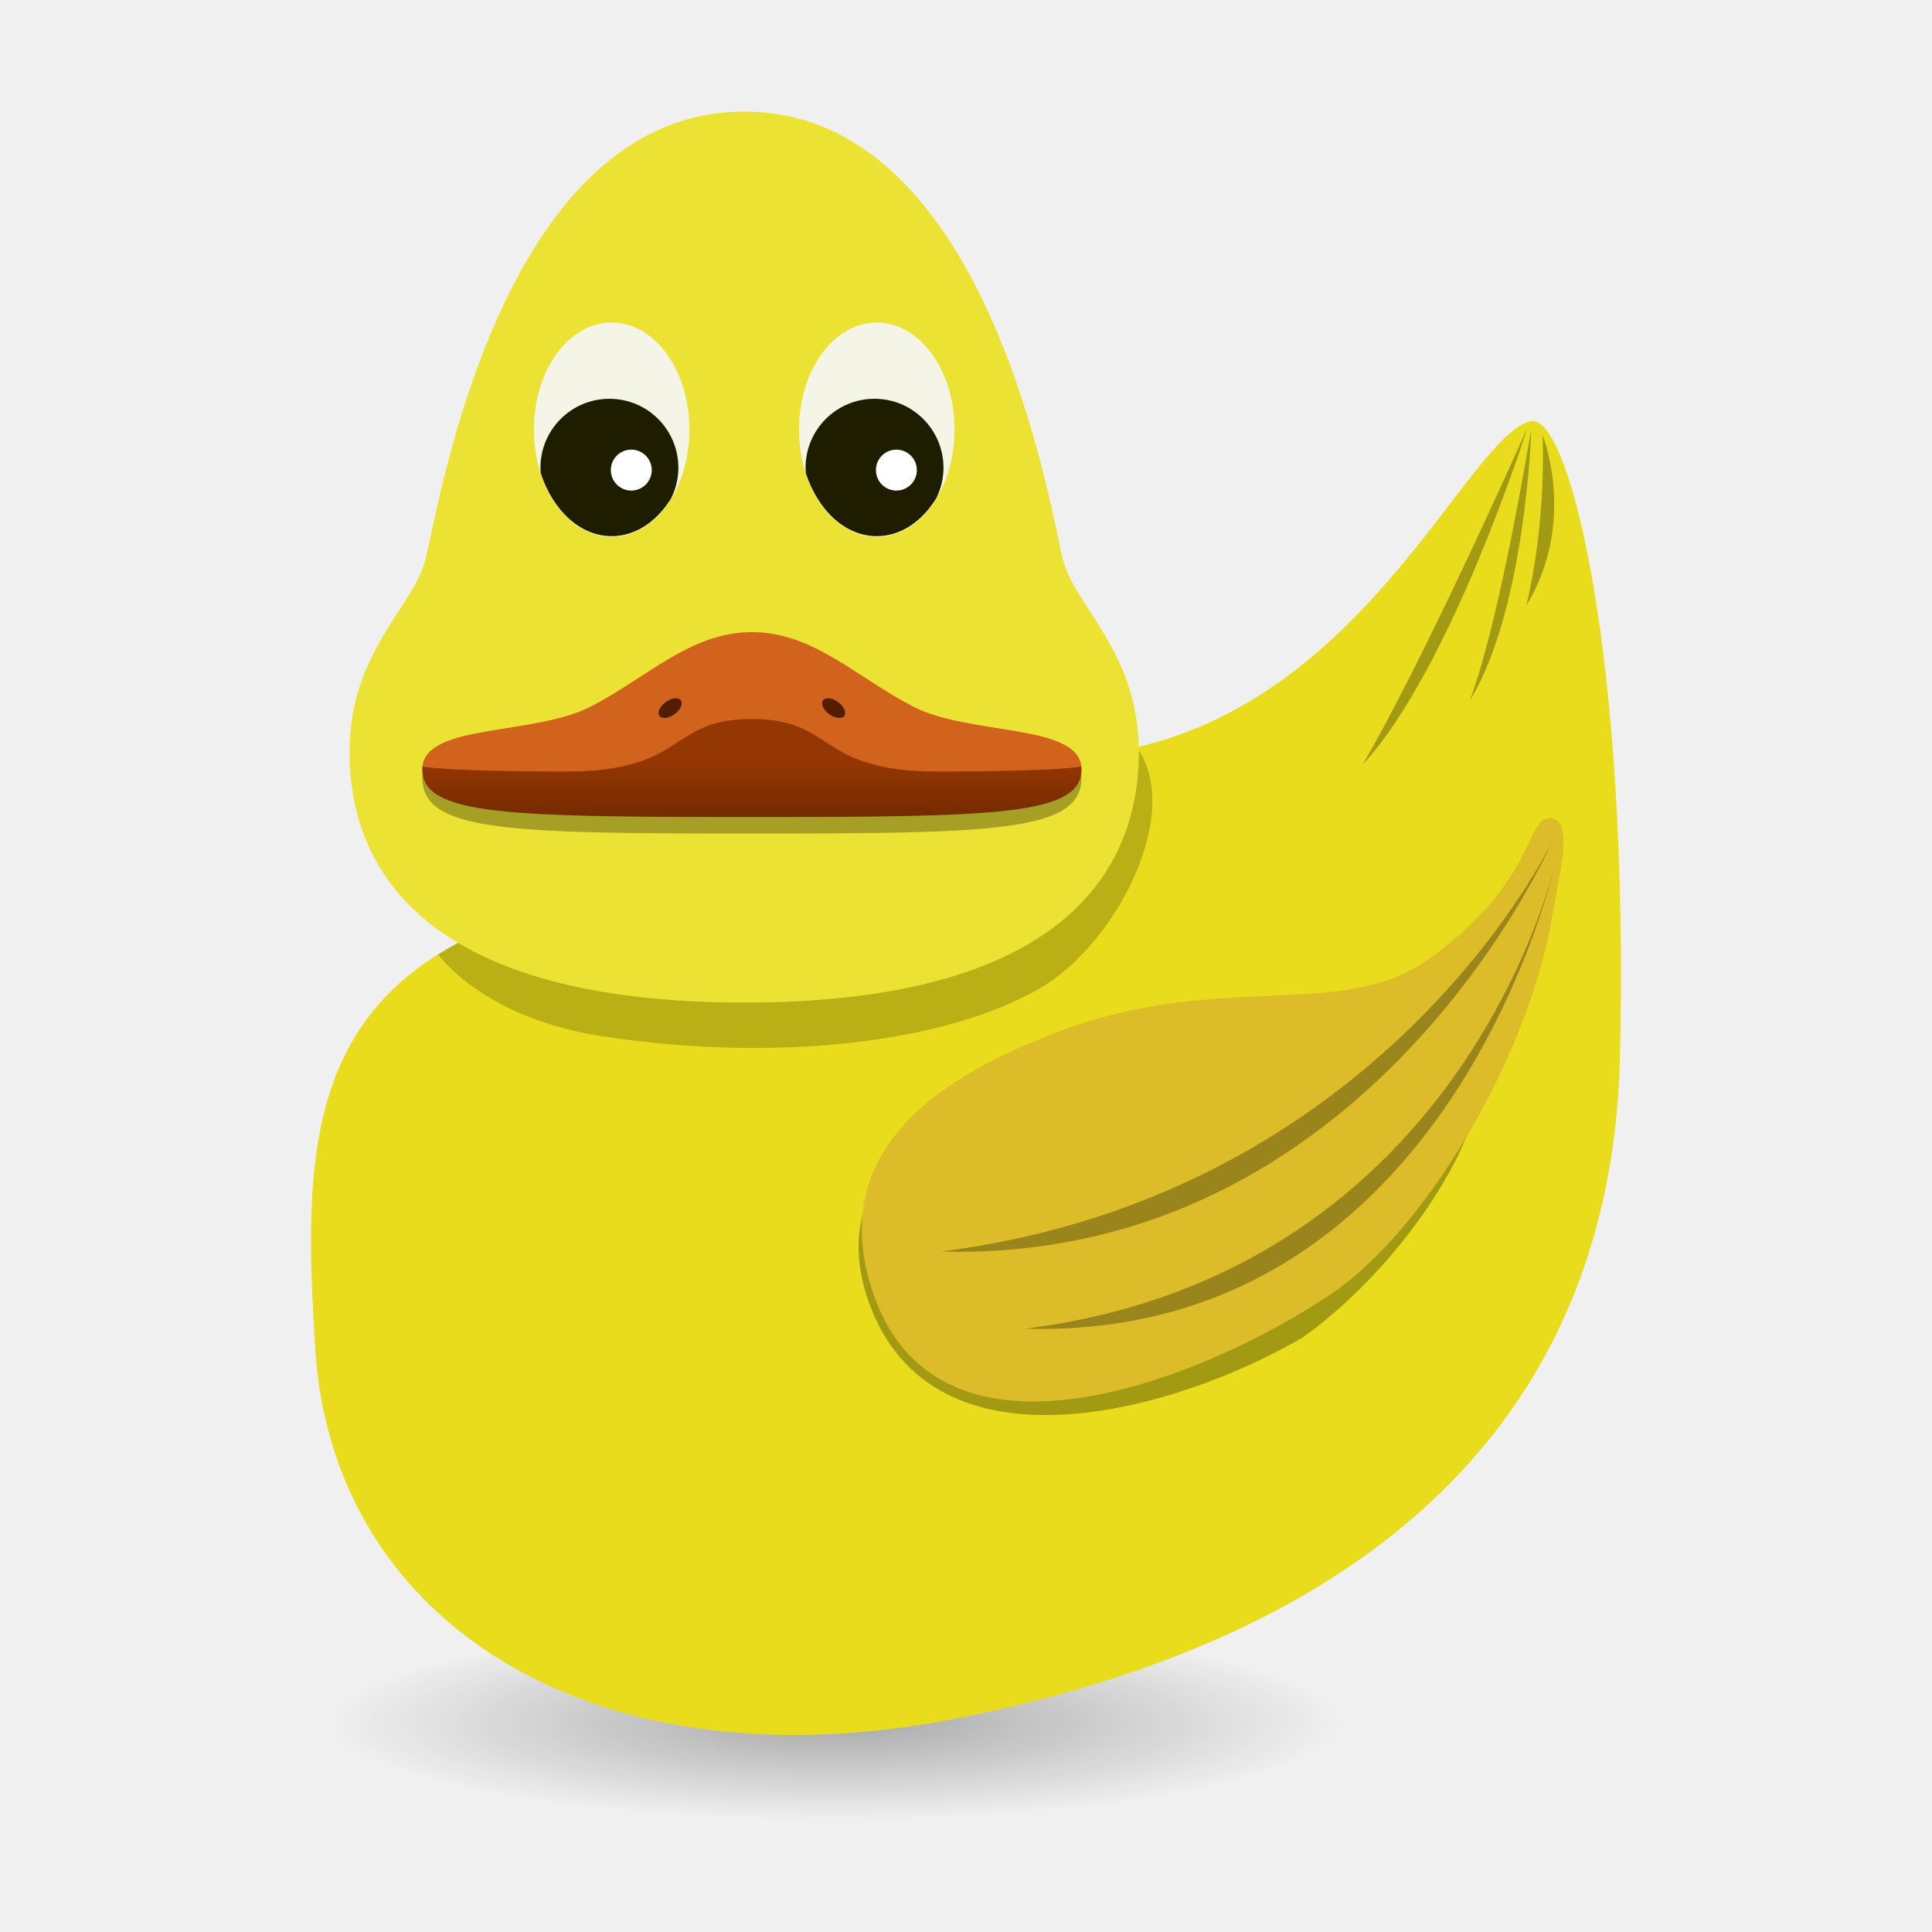
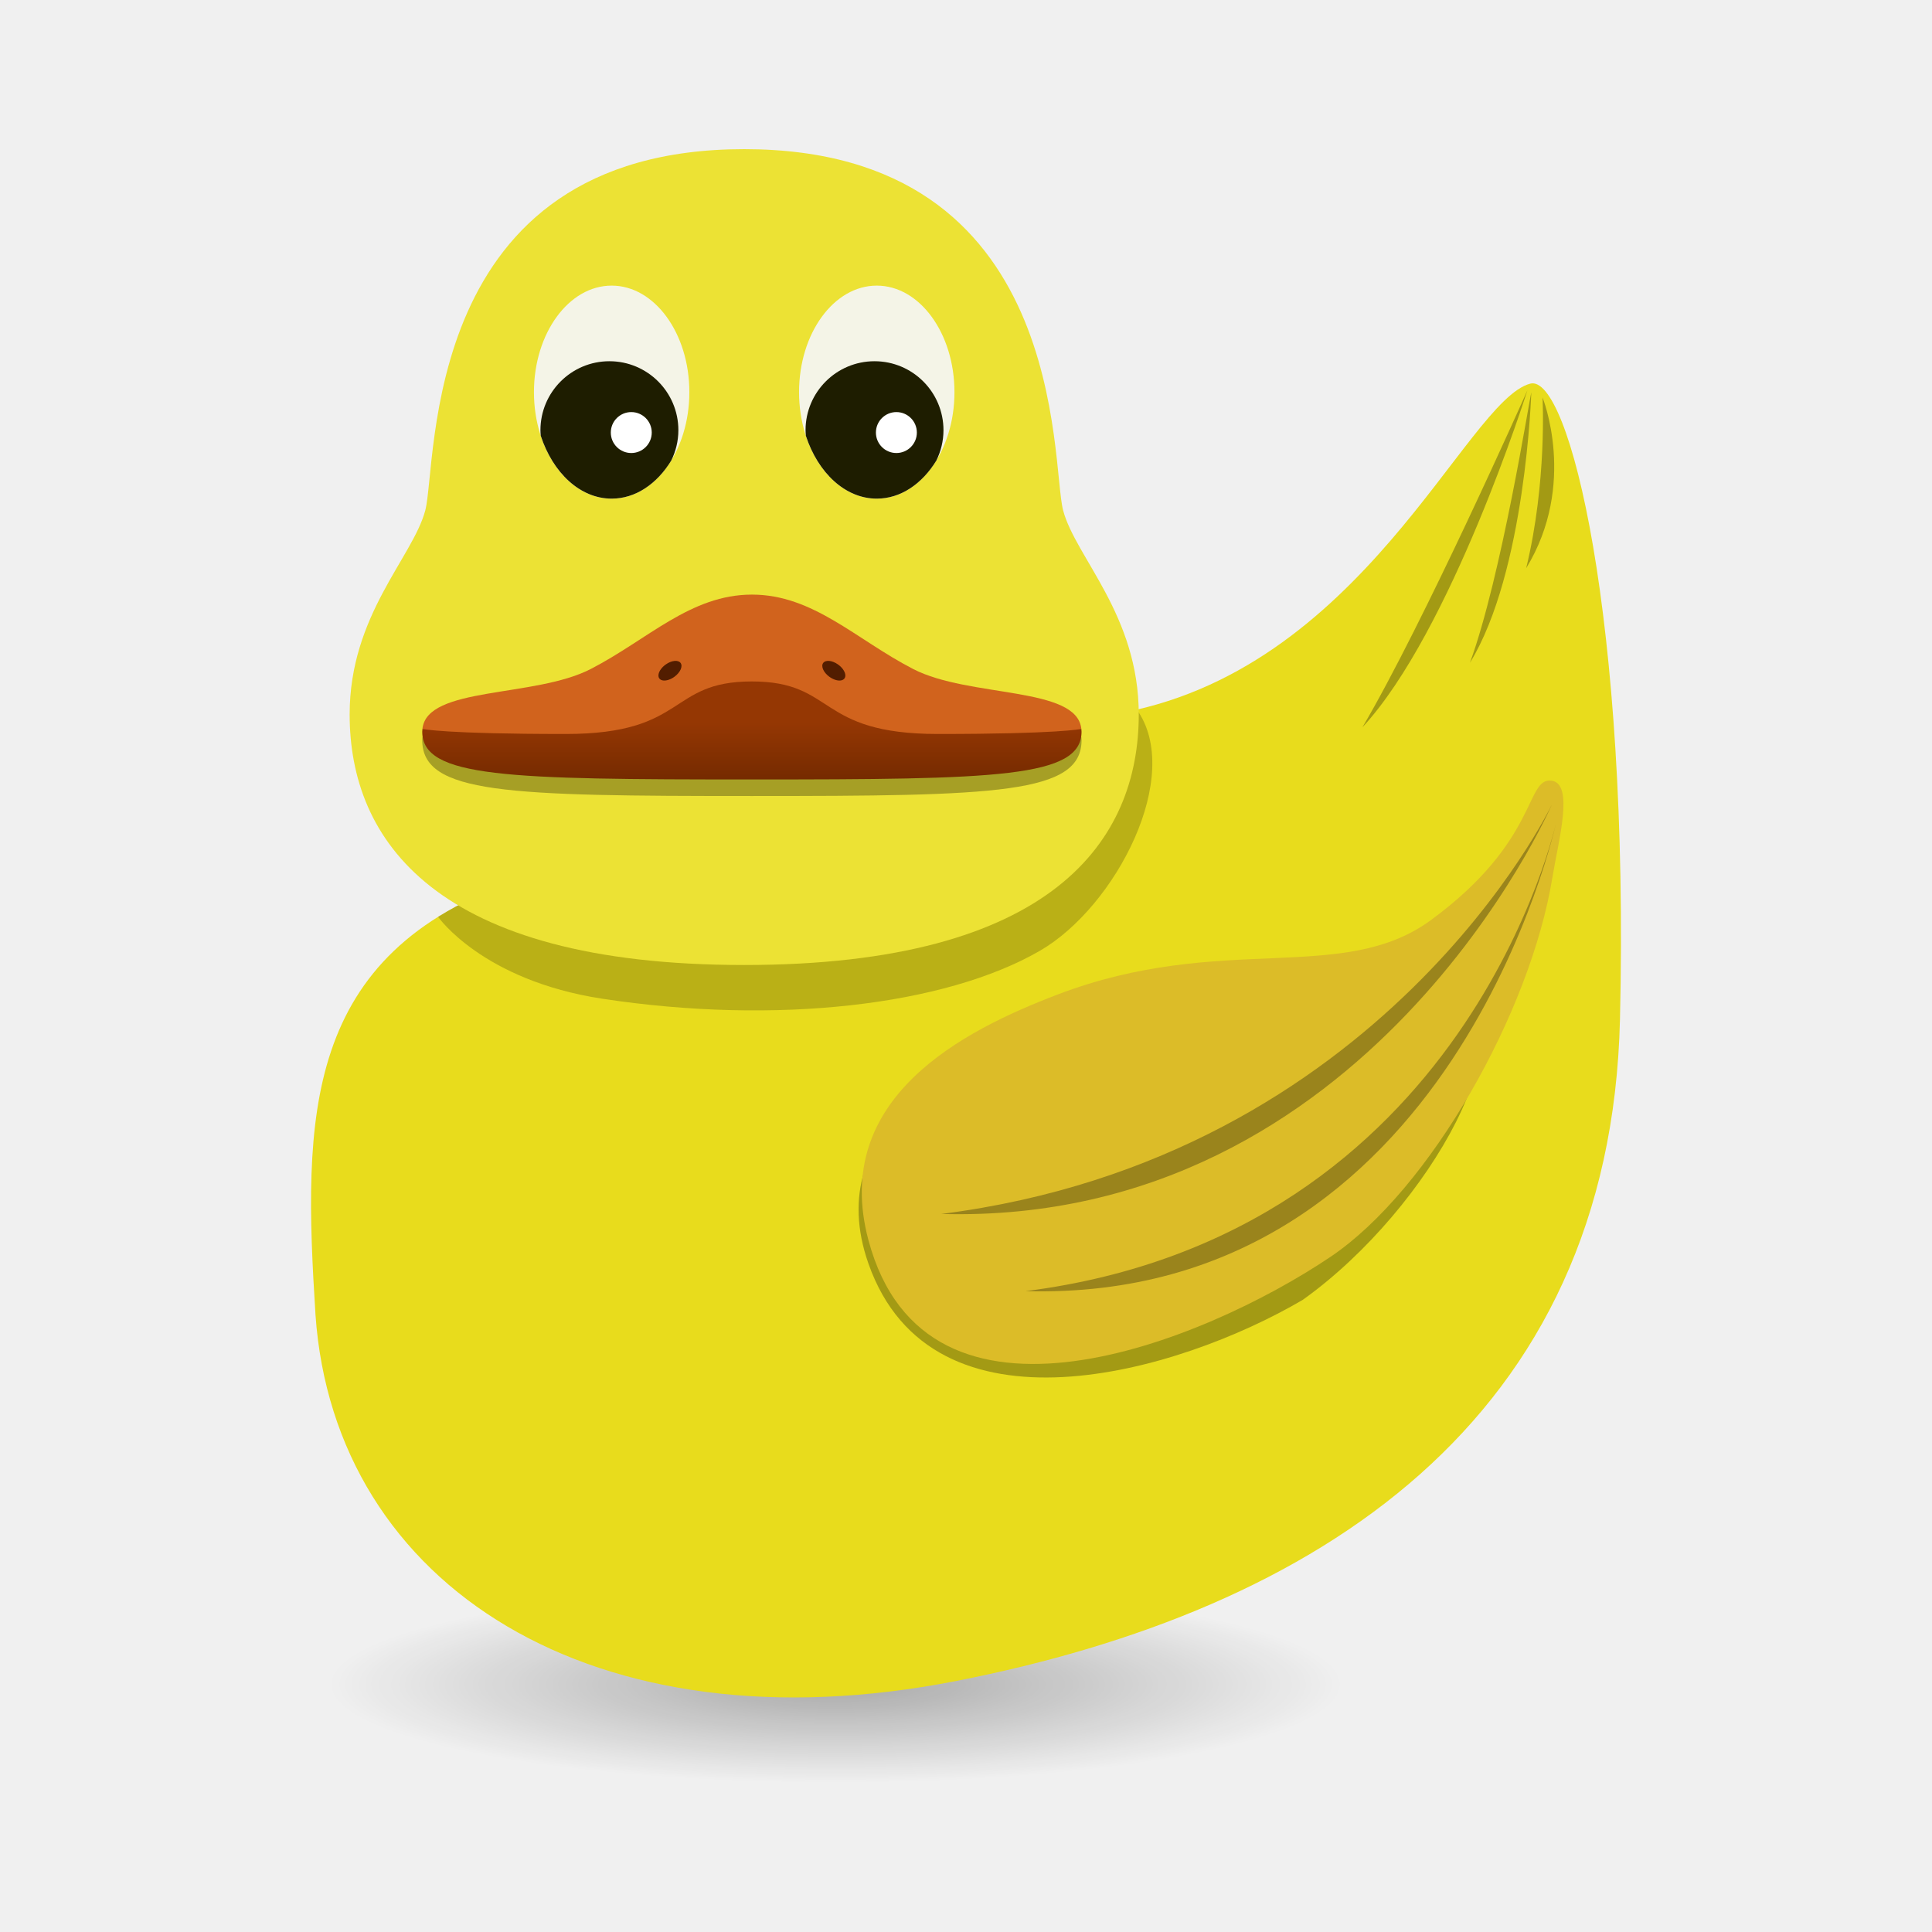
<svg xmlns="http://www.w3.org/2000/svg" xmlns:xlink="http://www.w3.org/1999/xlink" version="1.1" width="512" height="512" id="svg2">
  <defs id="defs4">
-     <linearGradient id="linearGradient4344">
-       <stop id="stop4346" style="stop-color:#f3ee90;stop-opacity:1" offset="0" />
-       <stop id="stop4348" style="stop-color:#f3ee90;stop-opacity:0" offset="1" />
-     </linearGradient>
-     <linearGradient id="linearGradient4208">
-       <stop id="stop4210" style="stop-color:#fff6ae;stop-opacity:1" offset="0" />
-       <stop id="stop4212" style="stop-color:#e3d709;stop-opacity:0" offset="1" />
-     </linearGradient>
    <linearGradient id="linearGradient4176">
      <stop id="stop4178" style="stop-color:#000000;stop-opacity:1" offset="0" />
      <stop id="stop4180" style="stop-color:#000000;stop-opacity:0" offset="1" />
-     </linearGradient>
-     <linearGradient id="linearGradient4019">
-       <stop id="stop4021" style="stop-color:#cbc19a;stop-opacity:1" offset="0" />
-       <stop id="stop4023" style="stop-color:#efe9d0;stop-opacity:1" offset="1" />
    </linearGradient>
    <linearGradient id="linearGradient4011">
      <stop id="stop4013" style="stop-color:#953703;stop-opacity:1" offset="0" />
      <stop id="stop4015" style="stop-color:#742a00;stop-opacity:1" offset="1" />
    </linearGradient>
-     <linearGradient id="linearGradient3970">
-       <stop id="stop3972" style="stop-color:#ffe991;stop-opacity:1" offset="0" />
-       <stop id="stop3978" style="stop-color:#e0bd20;stop-opacity:1" offset="0.311" />
-       <stop id="stop3974" style="stop-color:#787013;stop-opacity:1" offset="1" />
-     </linearGradient>
-     <linearGradient id="linearGradient3935">
-       <stop id="stop3937" style="stop-color:#f5ed60;stop-opacity:1" offset="0" />
-       <stop id="stop3945" style="stop-color:#fff000;stop-opacity:1" offset="0.352" />
-       <stop id="stop3939" style="stop-color:#cbc008;stop-opacity:1" offset="1" />
-     </linearGradient>
-     <linearGradient id="linearGradient3786">
-       <stop id="stop3788" style="stop-color:#a29300;stop-opacity:1" offset="0" />
-       <stop id="stop3790" style="stop-color:#d2bf01;stop-opacity:0" offset="1" />
-     </linearGradient>
-     <radialGradient cx="306.264" cy="365.842" r="197.965" fx="306.264" fy="365.842" id="radialGradient3792" xlink:href="#linearGradient3786" gradientUnits="userSpaceOnUse" gradientTransform="matrix(1.078358,0,1.6352219e-5,0.8158891,-15.59163,81.61557)" />
-     <radialGradient cx="414.75" cy="460.308" r="106.043" fx="414.75" fy="460.308" id="radialGradient3845" xlink:href="#linearGradient3970" gradientUnits="userSpaceOnUse" gradientTransform="matrix(2.99932,-0.7239142,0.3981748,1.649688,-1010.108,-2.473793)" />
-     <linearGradient x1="374.286" y1="440.934" x2="387.143" y2="690.934" id="linearGradient3941" xlink:href="#linearGradient3935" gradientUnits="userSpaceOnUse" />
-     <linearGradient x1="314.157" y1="362.933" x2="314.157" y2="380.618" id="linearGradient4017" xlink:href="#linearGradient4011" gradientUnits="userSpaceOnUse" gradientTransform="matrix(0.8767819,0,0,0.8767819,35.08479,50.26272)" />
-     <clipPath id="clipPath4082">
-       <path d="m 592.707,399.551 a 23.234,31.062 0 1 1 -46.467,0 23.234,31.062 0 1 1 46.467,0 z" transform="matrix(1.01087,0,0,1.036585,-303.3598,-151.1367)" id="path4084" style="fill:#ffffff;fill-opacity:1;stroke:none" />
-     </clipPath>
-     <linearGradient x1="569.407" y1="413.094" x2="569.407" y2="367.779" id="linearGradient4116" xlink:href="#linearGradient4019" gradientUnits="userSpaceOnUse" />
-     <radialGradient cx="376.358" cy="652.607" r="178.529" fx="376.358" fy="652.607" id="radialGradient4174" xlink:href="#linearGradient4176" gradientUnits="userSpaceOnUse" gradientTransform="matrix(1,0,2.6485536e-7,0.1666667,-1.7107086e-4,543.8394)" />
-     <radialGradient cx="471.726" cy="427.319" r="106.043" fx="471.726" fy="427.319" id="radialGradient4206" xlink:href="#linearGradient4208" gradientUnits="userSpaceOnUse" gradientTransform="matrix(0.9949377,-0.8216329,0.4824621,0.5842257,-161.2112,546.2045)" />
-     <linearGradient x1="313.106" y1="657.101" x2="313.106" y2="590.621" id="linearGradient4338" xlink:href="#linearGradient3786" gradientUnits="userSpaceOnUse" />
-     <radialGradient cx="503.787" cy="310.907" r="197.965" fx="503.787" fy="310.907" id="radialGradient4350" xlink:href="#linearGradient4344" gradientUnits="userSpaceOnUse" gradientTransform="matrix(0.5086903,-0.4495462,0.1408814,0.1594163,204.9928,487.8601)" />
-     <radialGradient cx="376.358" cy="652.607" r="178.529" fx="376.358" fy="652.607" id="radialGradient3087" xlink:href="#linearGradient4176" gradientUnits="userSpaceOnUse" gradientTransform="matrix(1,0,2.6485536e-7,0.1666667,-1.7107086e-4,543.8394)" />
-     <linearGradient x1="314.157" y1="362.933" x2="314.157" y2="380.618" id="linearGradient3089" xlink:href="#linearGradient4011" gradientUnits="userSpaceOnUse" gradientTransform="matrix(0.8767819,0,0,0.8767819,35.08479,50.26272)" />
+     <linearGradient x1="314.157" y1="362.933" x2="314.157" y2="380.618" id="linearGradient3278" xlink:href="#linearGradient4011" gradientUnits="userSpaceOnUse" gradientTransform="matrix(0.8767819,0,0,0.8767819,-76.65682,-126.6997)" />
+     <radialGradient cx="376.358" cy="652.607" r="178.529" fx="376.358" fy="652.607" id="radialGradient3294" xlink:href="#linearGradient4176" gradientUnits="userSpaceOnUse" gradientTransform="matrix(0.752757,0,1.9937172e-7,0.1461303,-61.86376,351.0145)" />
  </defs>
  <g transform="translate(-108.9239,-172.9103)" id="layer1" />
  <g transform="translate(-108.9239,-172.9103)" id="layer3" style="display:inline" />
  <g transform="translate(-108.9239,-172.9103)" id="layer5" style="display:inline" />
-   <g transform="translate(-108.9239,-172.9103)" id="layer4" style="display:inline">
-     <g transform="translate(-2.817721,5.898994)" id="g3063">
-       <path d="m 554.888,652.607 a 178.529,29.755 0 1 1 -357.059,0 178.529,29.755 0 1 1 357.059,0 z" transform="matrix(0.752757,0,0,0.8767819,49.87798,51.14841)" id="path4172" style="opacity:0.299;fill:url(#radialGradient3087);fill-opacity:1;stroke:none" />
-       <path d="m 195.349,525.385 c 5.01,72.021 73.9,115.86 169.72,97.072 95.82,-18.788 173.478,-68.89 175.983,-175.356 2.505,-106.466 -13.497,-171.228 -23.798,-168.467 -17.206,4.61 -44.465,77.032 -110.85,87.678 -47.529,6.624 -115.414,29.434 -157.251,43.738 -57.386,19.62 -57.099,63.125 -53.803,115.335 z" id="path2996" style="fill:#e8dc1c;fill-opacity:1;stroke:none" />
-       <path d="m 412.979,364.971 c -3.261,0.876 -3.106,0.788 -6.577,1.344 -47.529,6.624 -115.408,29.425 -157.245,43.73 -8.246,2.819 -15.29,6.13 -21.317,9.891 0,0 11.749,16.856 43.538,21.7 46.031,7.014 90.791,1.834 115.954,-12.713 20.169,-11.66 38.169,-46.504 25.647,-63.952 z" id="path4392" style="opacity:0.2;fill:#000000;fill-opacity:1;stroke:none" />
-       <path d="m 457,521.426 c -32.898,19.33 -98.194,38.432 -115.103,-9.569 -12.976,-36.837 25.103,-55.6 50.102,-65.132 43.526,-16.596 76.173,-15.584 103.911,-6.708 22.352,7.152 -4.872,57.11 -38.91,81.41 z" id="path4401" style="opacity:0.3;fill:#000000;fill-opacity:1;stroke:none;display:inline" />
-       <path d="m 522.89,383.847 c 6.109,0.752 1.829,15.981 0.258,25.625 -5.815,35.696 -32.436,82.819 -58.814,100.569 -33.506,22.546 -107.155,52.648 -122.436,-4.384 -10.108,-37.725 25.103,-55.6 50.102,-65.132 43.526,-16.596 75.466,-2.505 98.951,-19.728 28.651,-21.011 24.99,-37.805 31.94,-36.95 z" id="path3829" style="fill:#dcbc28;fill-opacity:1;stroke:none;display:inline" />
-       <path d="M 361.193,498.671 C 478.369,483.792 523.008,390.175 523.008,390.175 c 0,0 -48.358,111.596 -161.814,108.496 z" id="path4403" style="opacity:0.3;fill:#000000;fill-opacity:1;stroke:none;display:inline" />
-       <path d="m 383.513,519.131 c 117.176,-14.879 140.735,-124.616 140.735,-124.616 0,0 -27.279,127.716 -140.735,124.616 z" id="path4405" style="opacity:0.3;fill:#000000;fill-opacity:1;stroke:none;display:inline" />
-       <path d="m 472.79,369.716 c 16.215,-27.527 42.806,-87.236 43.724,-89.308 0,0 -20.165,63.889 -43.724,89.308 z" id="path4407" style="opacity:0.3;fill:#000000;fill-opacity:1;stroke:none;display:inline" />
-       <path d="m 516.188,327.557 c 5.58,-22.939 4.34,-45.258 4.34,-45.258 0,0 9.3,22.939 -4.34,45.258 z" id="path4409" style="opacity:0.3;fill:#000000;fill-opacity:1;stroke:none;display:inline" />
-       <path d="m 501.285,352.619 c 8.324,-22.705 15.845,-70.249 16.27,-71.718 0,0 -1.478,47.614 -16.27,71.718 z" id="path4411" style="opacity:0.3;fill:#000000;fill-opacity:1;stroke:none;display:inline" />
-       <path d="m 393.511,315.583 c 3.341,12.469 20.041,24.425 20.041,50.728 0,33.192 -22.546,66.385 -104.588,66.385 -82.042,0 -104.588,-33.192 -104.588,-66.385 0,-26.303 16.7,-38.259 20.041,-50.728 3.341,-12.469 19.414,-118.992 84.547,-118.992 65.132,0 81.206,106.523 84.547,118.992 z" id="path3000" style="fill:#ece234;fill-opacity:1;stroke:none" />
-       <path d="m 310.987,357.555 c -22.389,0 -16.909,16.268 -49.319,16.268 -32.053,0 -37.851,-1.535 -37.976,-1.569 -0.024,0.275 -0.055,0.542 -0.055,0.833 0,14.273 22.374,14.827 87.349,14.827 64.976,0 87.377,-0.554 87.377,-14.827 0,-0.29 -0.031,-0.557 -0.055,-0.833 -0.124,0.034 -5.95,1.569 -38.003,1.569 -32.41,0 -26.93,-16.268 -49.319,-16.268 z" id="path4395" style="opacity:0.3;fill:#000000;fill-opacity:1;stroke:none" />
-       <path d="m 592.707,399.551 a 23.234,31.062 0 1 1 -46.467,0 23.234,31.062 0 1 1 46.467,0 z" transform="matrix(-0.8863122,0,0,0.9088593,848.8231,-82.25117)" id="path4114" style="fill:#f4f4e7;fill-opacity:1;stroke:none" />
-       <path d="m 311.015,334.539 c 16.283,0 27.556,11.899 42.743,19.728 14.878,7.669 43.396,4.514 44.551,15.864 -0.124,0.029 -5.923,3.513 -37.976,3.513 l -98.638,0 c -32.053,0 -37.879,-3.483 -38.003,-3.513 1.156,-11.351 29.701,-8.195 44.579,-15.864 15.187,-7.828 26.46,-19.728 42.743,-19.728 z" id="path3037" style="fill:#d1631d;fill-opacity:1;stroke:none" />
-       <path d="m 310.987,357.555 c -22.389,0 -16.909,13.919 -49.319,13.919 -32.053,0 -37.851,-1.313 -37.976,-1.343 -0.024,0.236 -0.055,0.464 -0.055,0.712 0,12.212 22.374,12.686 87.349,12.686 64.976,0 87.377,-0.474 87.377,-12.686 0,-0.248 -0.031,-0.477 -0.055,-0.712 -0.124,0.029 -5.95,1.343 -38.003,1.343 -32.41,0 -26.93,-13.919 -49.319,-13.919 z" id="path3026" style="fill:url(#linearGradient3089);fill-opacity:1;stroke:none" />
-       <path d="m 592.707,399.551 a 23.234,31.062 0 1 1 -46.467,0 23.234,31.062 0 1 1 46.467,0 z" transform="matrix(0.8863122,0,0,0.9088593,-230.8955,-82.25117)" id="path3006" style="fill:#f4f4e7;fill-opacity:1;stroke:none" />
-       <path d="m 273.241,272.691 c -10.089,0 -18.275,8.187 -18.275,18.275 0,0.501 0.043,0.989 0.082,1.48 3.222,9.825 10.429,16.659 18.796,16.659 6.333,0 12.005,-3.916 15.782,-10.083 1.195,-2.429 1.891,-5.165 1.891,-8.055 0,-10.089 -8.187,-18.275 -18.275,-18.275 z" id="path3771" style="fill:#1e1d00;fill-opacity:1;stroke:none" />
-       <path d="m 587.151,411.42 a 20.708,20.708 0 1 1 -41.416,0 20.708,20.708 0 1 1 41.416,0 z" transform="matrix(0.2619654,0,0,0.2619654,130.6488,183.8154)" id="path3016" style="fill:#ffffff;fill-opacity:1;stroke:none" />
-       <path d="m 589.171,484.088 a 2.273,3.977 0 1 1 -4.546,0 2.273,3.977 0 1 1 4.546,0 z" transform="matrix(0.5154631,0.7092561,-0.7092561,0.5154631,330.1531,-311.118)" id="path3028" style="fill:#521d00;fill-opacity:1;stroke:none" />
-       <path d="m 589.171,484.088 a 2.273,3.977 0 1 1 -4.546,0 2.273,3.977 0 1 1 4.546,0 z" transform="matrix(-0.5154631,0.7092561,0.7092561,0.5154631,291.8491,-311.118)" id="path3820" style="fill:#521d00;fill-opacity:1;stroke:none" />
-       <path d="m 343.497,272.691 c -10.089,0 -18.275,8.187 -18.275,18.275 0,0.501 0.043,0.989 0.082,1.48 3.222,9.825 10.429,16.659 18.796,16.659 6.333,0 12.005,-3.916 15.782,-10.083 1.195,-2.429 1.891,-5.165 1.891,-8.055 0,-10.089 -8.187,-18.275 -18.275,-18.275 z" id="path3776" style="fill:#1e1d00;fill-opacity:1;stroke:none" />
-       <path d="m 587.151,411.42 a 20.708,20.708 0 1 1 -41.416,0 20.708,20.708 0 1 1 41.416,0 z" transform="matrix(0.2619654,0,0,0.2619654,200.9048,183.8154)" id="path3778" style="fill:#ffffff;fill-opacity:1;stroke:none" />
-     </g>
-   </g>
+   <path d="m 355.832,446.38 a 134.389,26.089 0 1 1 -268.778,0 134.389,26.089 0 1 1 268.778,0 z" id="path4172" style="opacity:0.299;fill:url(#radialGradient3294);fill-opacity:1;stroke:none" />
+   <path d="m 83.607,348.422 c 5.01,72.021 73.9,115.86 169.72,97.072 95.82,-18.788 173.478,-68.89 175.983,-175.356 2.505,-106.466 -13.497,-171.228 -23.798,-168.467 -17.206,4.61 -44.465,77.032 -110.85,87.678 -47.529,6.624 -115.414,29.434 -157.251,43.738 -57.386,19.62 -57.099,63.125 -53.803,115.335 z" id="path2996" style="fill:#e8dc1c;fill-opacity:1;stroke:none" />
+   <path d="m 301.237,188.008 c -3.261,0.876 -3.106,0.788 -6.577,1.344 -47.529,6.624 -115.408,29.425 -157.245,43.73 -8.246,2.819 -15.29,6.13 -21.317,9.891 0,0 11.749,16.856 43.538,21.7 46.031,7.014 90.791,1.834 115.954,-12.713 20.169,-11.66 38.169,-46.504 25.647,-63.952 z" id="path4392" style="opacity:0.2;fill:#000000;fill-opacity:1;stroke:none" />
+   <path d="m 281.749,135.293 c 3.34,12.472 20.036,27.731 20.036,54.041 0,33.2 -22.541,66.4 -104.563,66.4 -82.022,0 -104.563,-33.2 -104.563,-66.4 0,-26.309 16.696,-41.568 20.036,-54.041 3.34,-12.472 -1.683,-95.766 84.527,-95.766 86.21,0 81.187,83.294 84.527,95.766 z" id="path3000-4" style="fill:#ece234;fill-opacity:1;stroke:none" />
+   <path d="m 345.258,344.464 c -32.898,19.33 -98.194,38.432 -115.103,-9.569 -12.976,-36.837 25.103,-55.6 50.102,-65.132 43.526,-16.596 76.173,-15.584 103.911,-6.708 22.352,7.152 -4.872,57.11 -38.91,81.41 z" id="path4401" style="opacity:0.3;fill:#000000;fill-opacity:1;stroke:none;display:inline" />
+   <path d="m 411.148,206.885 c 6.109,0.752 1.829,15.981 0.258,25.625 -5.815,35.696 -32.436,82.819 -58.814,100.569 -33.506,22.546 -107.155,52.648 -122.436,-4.384 -10.108,-37.725 25.103,-55.6 50.102,-65.132 43.526,-16.596 75.466,-2.505 98.951,-19.728 28.651,-21.011 24.99,-37.805 31.94,-36.95 z" id="path3829" style="fill:#dcbc28;fill-opacity:1;stroke:none;display:inline" />
+   <path d="M 249.452,321.709 C 366.628,306.829 411.266,213.213 411.266,213.213 c 0,0 -48.358,111.596 -161.814,108.496 z" id="path4403" style="opacity:0.3;fill:#000000;fill-opacity:1;stroke:none;display:inline" />
+   <path d="m 271.771,342.168 c 117.176,-14.879 140.735,-124.616 140.735,-124.616 0,0 -27.279,127.716 -140.735,124.616 z" id="path4405" style="opacity:0.3;fill:#000000;fill-opacity:1;stroke:none;display:inline" />
+   <path d="m 361.048,192.753 c 16.215,-27.527 42.806,-87.236 43.724,-89.308 0,0 -20.165,63.889 -43.724,89.308 z" id="path4407" style="opacity:0.3;fill:#000000;fill-opacity:1;stroke:none;display:inline" />
+   <path d="m 404.446,150.595 c 5.58,-22.939 4.34,-45.258 4.34,-45.258 0,0 9.3,22.939 -4.34,45.258 z" id="path4409" style="opacity:0.3;fill:#000000;fill-opacity:1;stroke:none;display:inline" />
+   <path d="m 389.543,175.656 c 8.324,-22.705 15.845,-70.249 16.27,-71.718 0,0 -1.478,47.614 -16.27,71.718 z" id="path4411" style="opacity:0.3;fill:#000000;fill-opacity:1;stroke:none;display:inline" />
+   <path d="m 199.246,180.592 c -22.389,0 -16.909,16.268 -49.319,16.268 -32.053,0 -37.851,-1.535 -37.976,-1.569 -0.024,0.275 -0.055,0.542 -0.055,0.833 0,14.273 22.374,14.827 87.349,14.827 64.976,0 87.377,-0.554 87.377,-14.827 0,-0.29 -0.031,-0.557 -0.055,-0.833 -0.124,0.034 -5.95,1.569 -38.003,1.569 -32.41,0 -26.93,-16.268 -49.319,-16.268 z" id="path4395" style="opacity:0.3;fill:#000000;fill-opacity:1;stroke:none" />
+   <path d="m 211.758,103.922 a 20.592,28.231 0 0 0 41.184,0 20.592,28.231 0 1 0 -41.184,0 z" id="path4114" style="fill:#f4f4e7;fill-opacity:1;stroke:none" />
+   <path d="m 199.273,157.577 c 16.283,0 27.556,11.899 42.743,19.728 14.878,7.669 43.396,4.514 44.551,15.864 -0.124,0.029 -5.923,3.513 -37.976,3.513 l -98.638,0 c -32.053,0 -37.879,-3.483 -38.003,-3.513 1.156,-11.351 29.701,-8.195 44.579,-15.864 15.187,-7.828 26.46,-19.728 42.743,-19.728 z" id="path3037" style="fill:#d1631d;fill-opacity:1;stroke:none" />
+   <path d="m 199.246,180.592 c -22.389,0 -16.909,13.919 -49.319,13.919 -32.053,0 -37.851,-1.313 -37.976,-1.343 -0.024,0.236 -0.055,0.464 -0.055,0.712 0,12.212 22.374,12.686 87.349,12.686 64.976,0 87.377,-0.474 87.377,-12.686 0,-0.248 -0.031,-0.477 -0.055,-0.712 -0.124,0.029 -5.95,1.343 -38.003,1.343 -32.41,0 -26.93,-13.919 -49.319,-13.919 z" id="path3026" style="fill:url(#linearGradient3278);fill-opacity:1;stroke:none" />
+   <path d="m 182.686,103.922 a 20.592,28.231 0 0 1 -41.184,0 20.592,28.231 0 1 1 41.184,0 z" id="path3006" style="fill:#f4f4e7;fill-opacity:1;stroke:none" />
+   <path d="m 161.499,95.729 c -10.089,0 -18.275,8.187 -18.275,18.275 0,0.501 0.043,0.989 0.082,1.48 3.222,9.825 10.429,16.659 18.796,16.659 6.333,0 12.005,-3.916 15.782,-10.083 1.195,-2.429 1.891,-5.165 1.891,-8.055 0,-10.089 -8.187,-18.275 -18.275,-18.275 z" id="path3771" style="fill:#1e1d00;fill-opacity:1;stroke:none" />
+   <path d="m 172.72,114.631 a 5.425,5.425 0 1 1 -10.85,0 5.425,5.425 0 1 1 10.85,0 z" id="path3016" style="fill:#ffffff;fill-opacity:1;stroke:none" />
+   <path d="m 178.765,179.323 a 1.993,3.487 53.992 1 1 -2.343,-3.224 1.993,3.487 53.992 0 1 2.343,3.224 z" id="path3028" style="fill:#521d00;fill-opacity:1;stroke:none" />
+   <path d="m 219.754,179.323 a 3.487,1.993 36.008 1 0 2.343,-3.224 3.487,1.993 36.008 0 0 -2.343,3.224 z" id="path3820" style="fill:#521d00;fill-opacity:1;stroke:none" />
+   <path d="m 231.755,95.729 c -10.089,0 -18.275,8.187 -18.275,18.275 0,0.501 0.043,0.989 0.082,1.48 3.222,9.825 10.429,16.659 18.796,16.659 6.333,0 12.005,-3.916 15.782,-10.083 1.195,-2.429 1.891,-5.165 1.891,-8.055 0,-10.089 -8.187,-18.275 -18.275,-18.275 z" id="path3776" style="fill:#1e1d00;fill-opacity:1;stroke:none" />
+   <path d="m 242.976,114.631 a 5.425,5.425 0 1 1 -10.85,0 5.425,5.425 0 1 1 10.85,0 z" id="path3778" style="fill:#ffffff;fill-opacity:1;stroke:none" />
  <g transform="translate(-108.9239,-172.9103)" id="layer2" style="display:none">
    <path d="m 215.034,365.638 c 0,-13.929 33.571,-10 50.893,-18.929 17.321,-8.929 30.179,-22.5 48.75,-22.5 18.571,0 31.429,13.571 48.75,22.5 17.321,8.929 50.893,5 50.893,18.929 0,13.929 -25.536,14.464 -99.643,14.464 -74.107,0 -99.643,-0.536 -99.643,-14.464 z" id="path3030" style="fill:#8ae234;stroke:none" />
  </g>
</svg>
